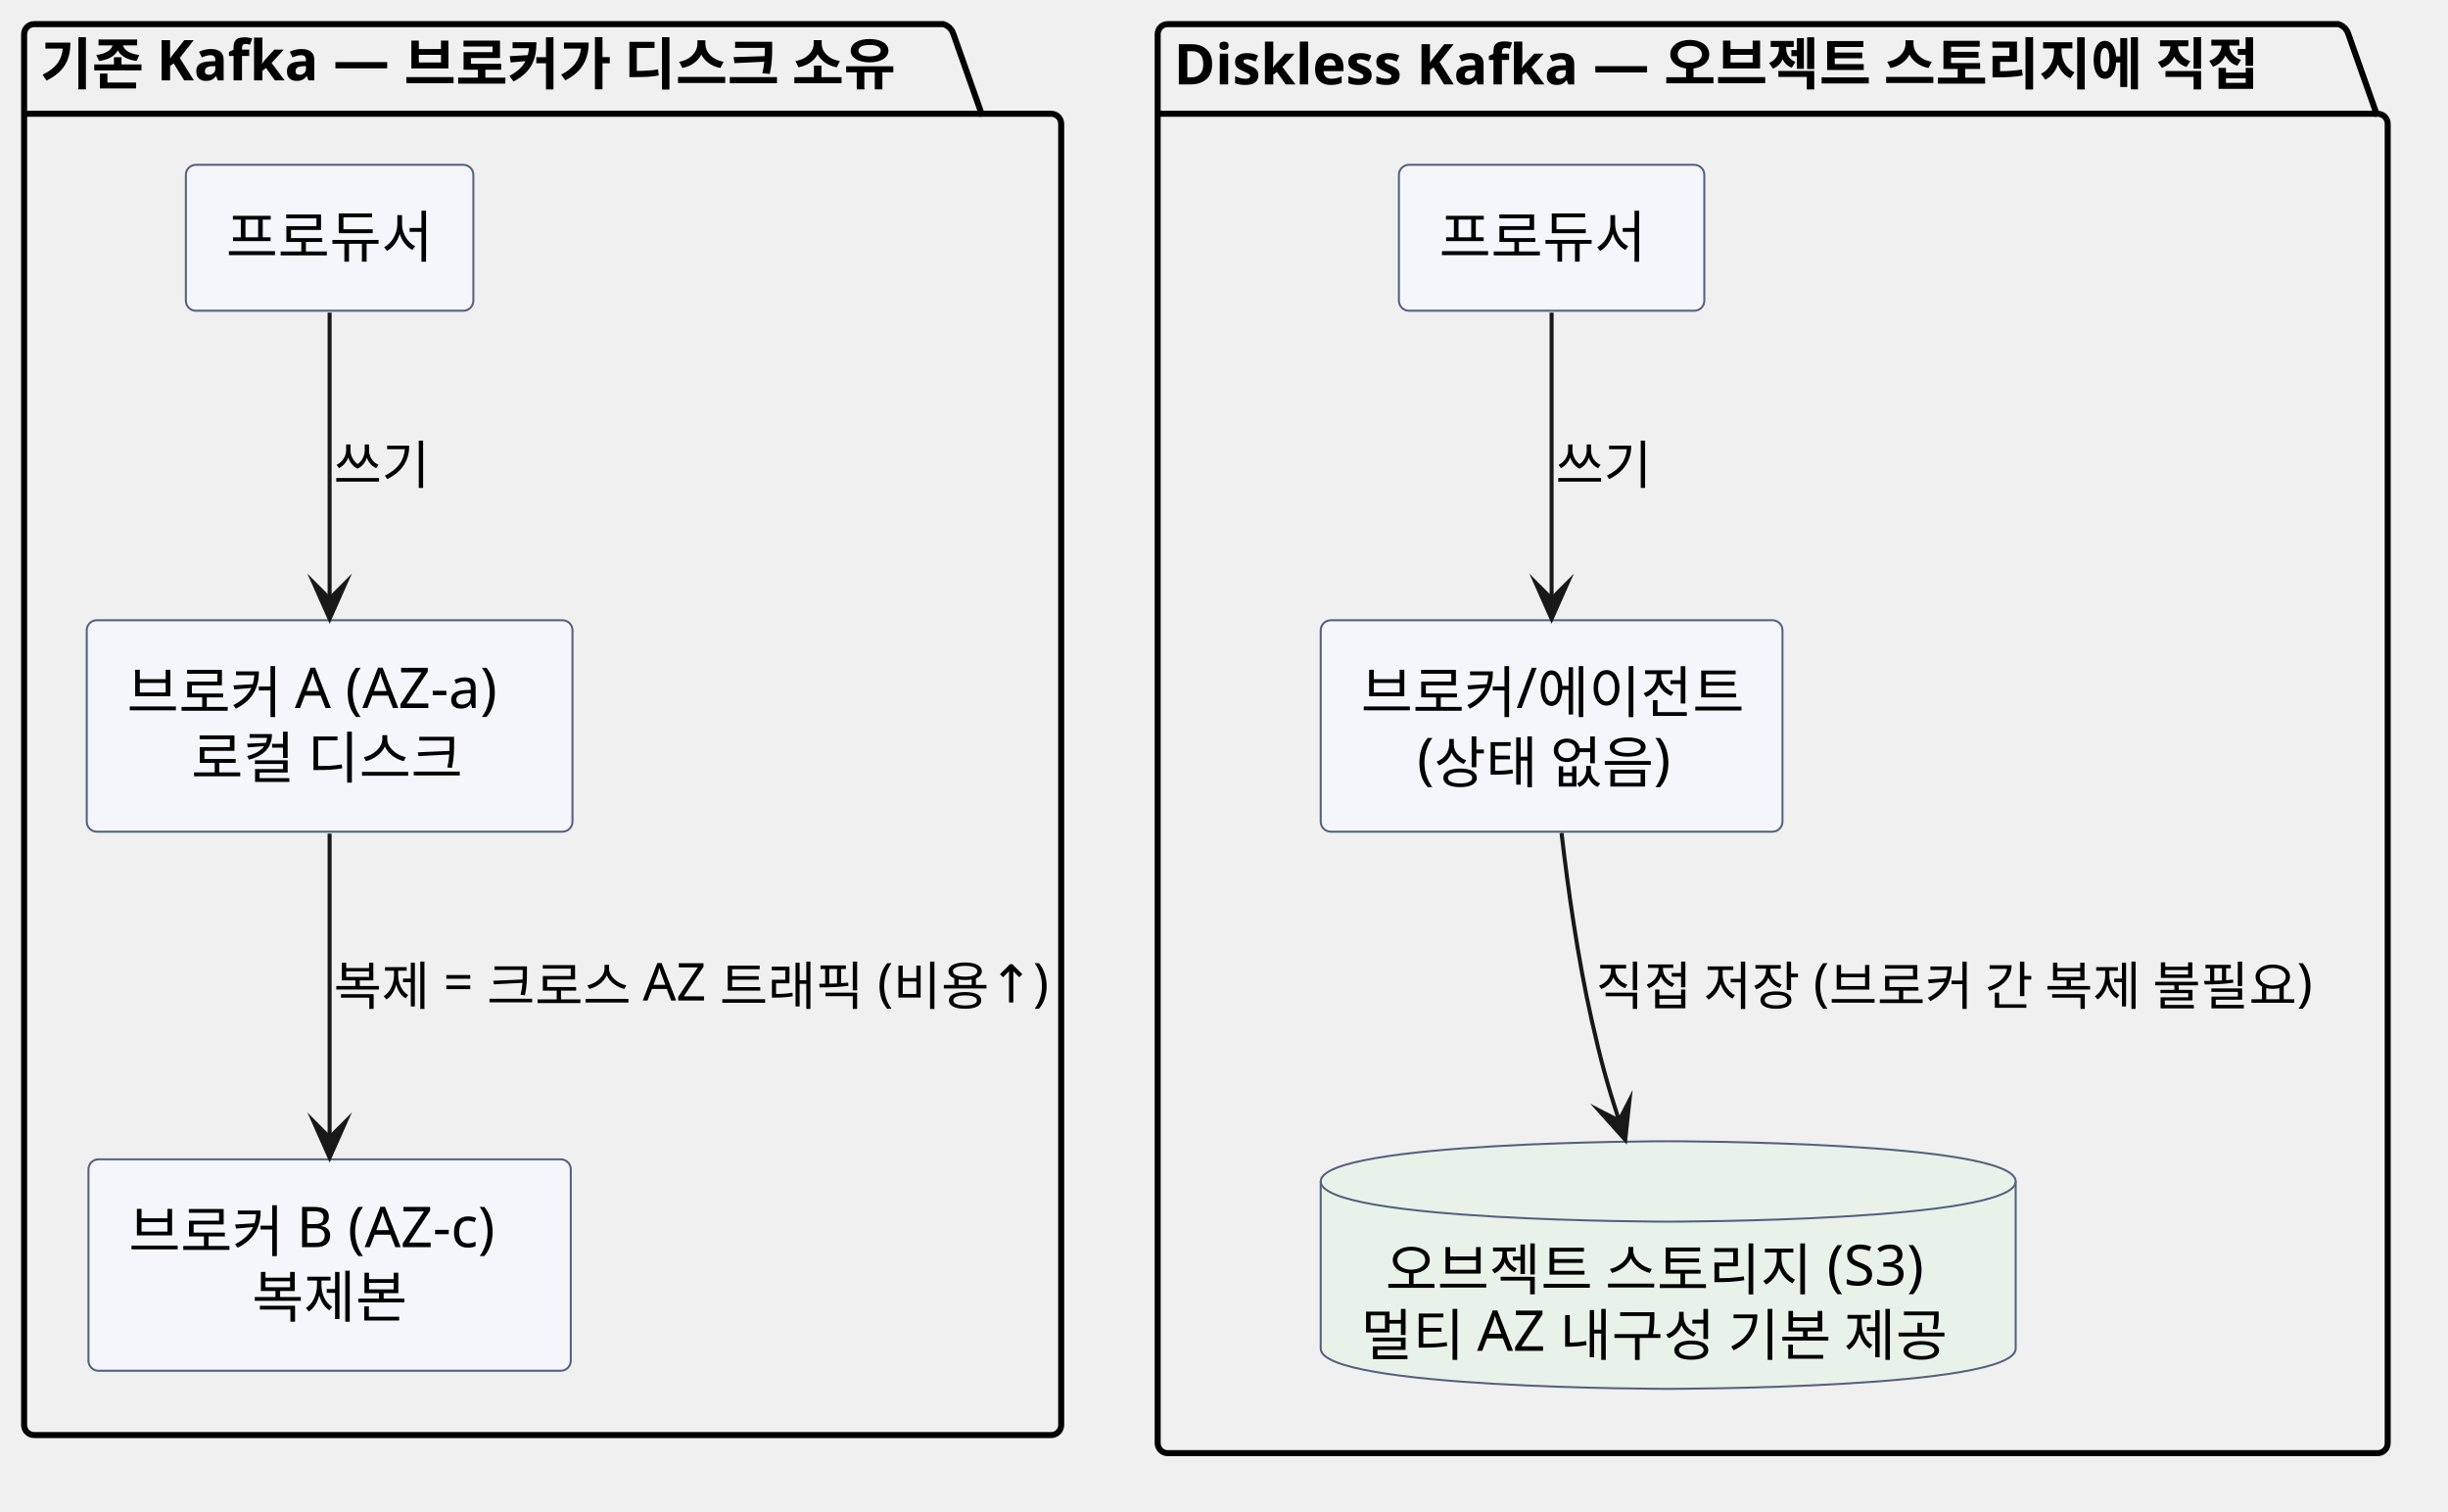
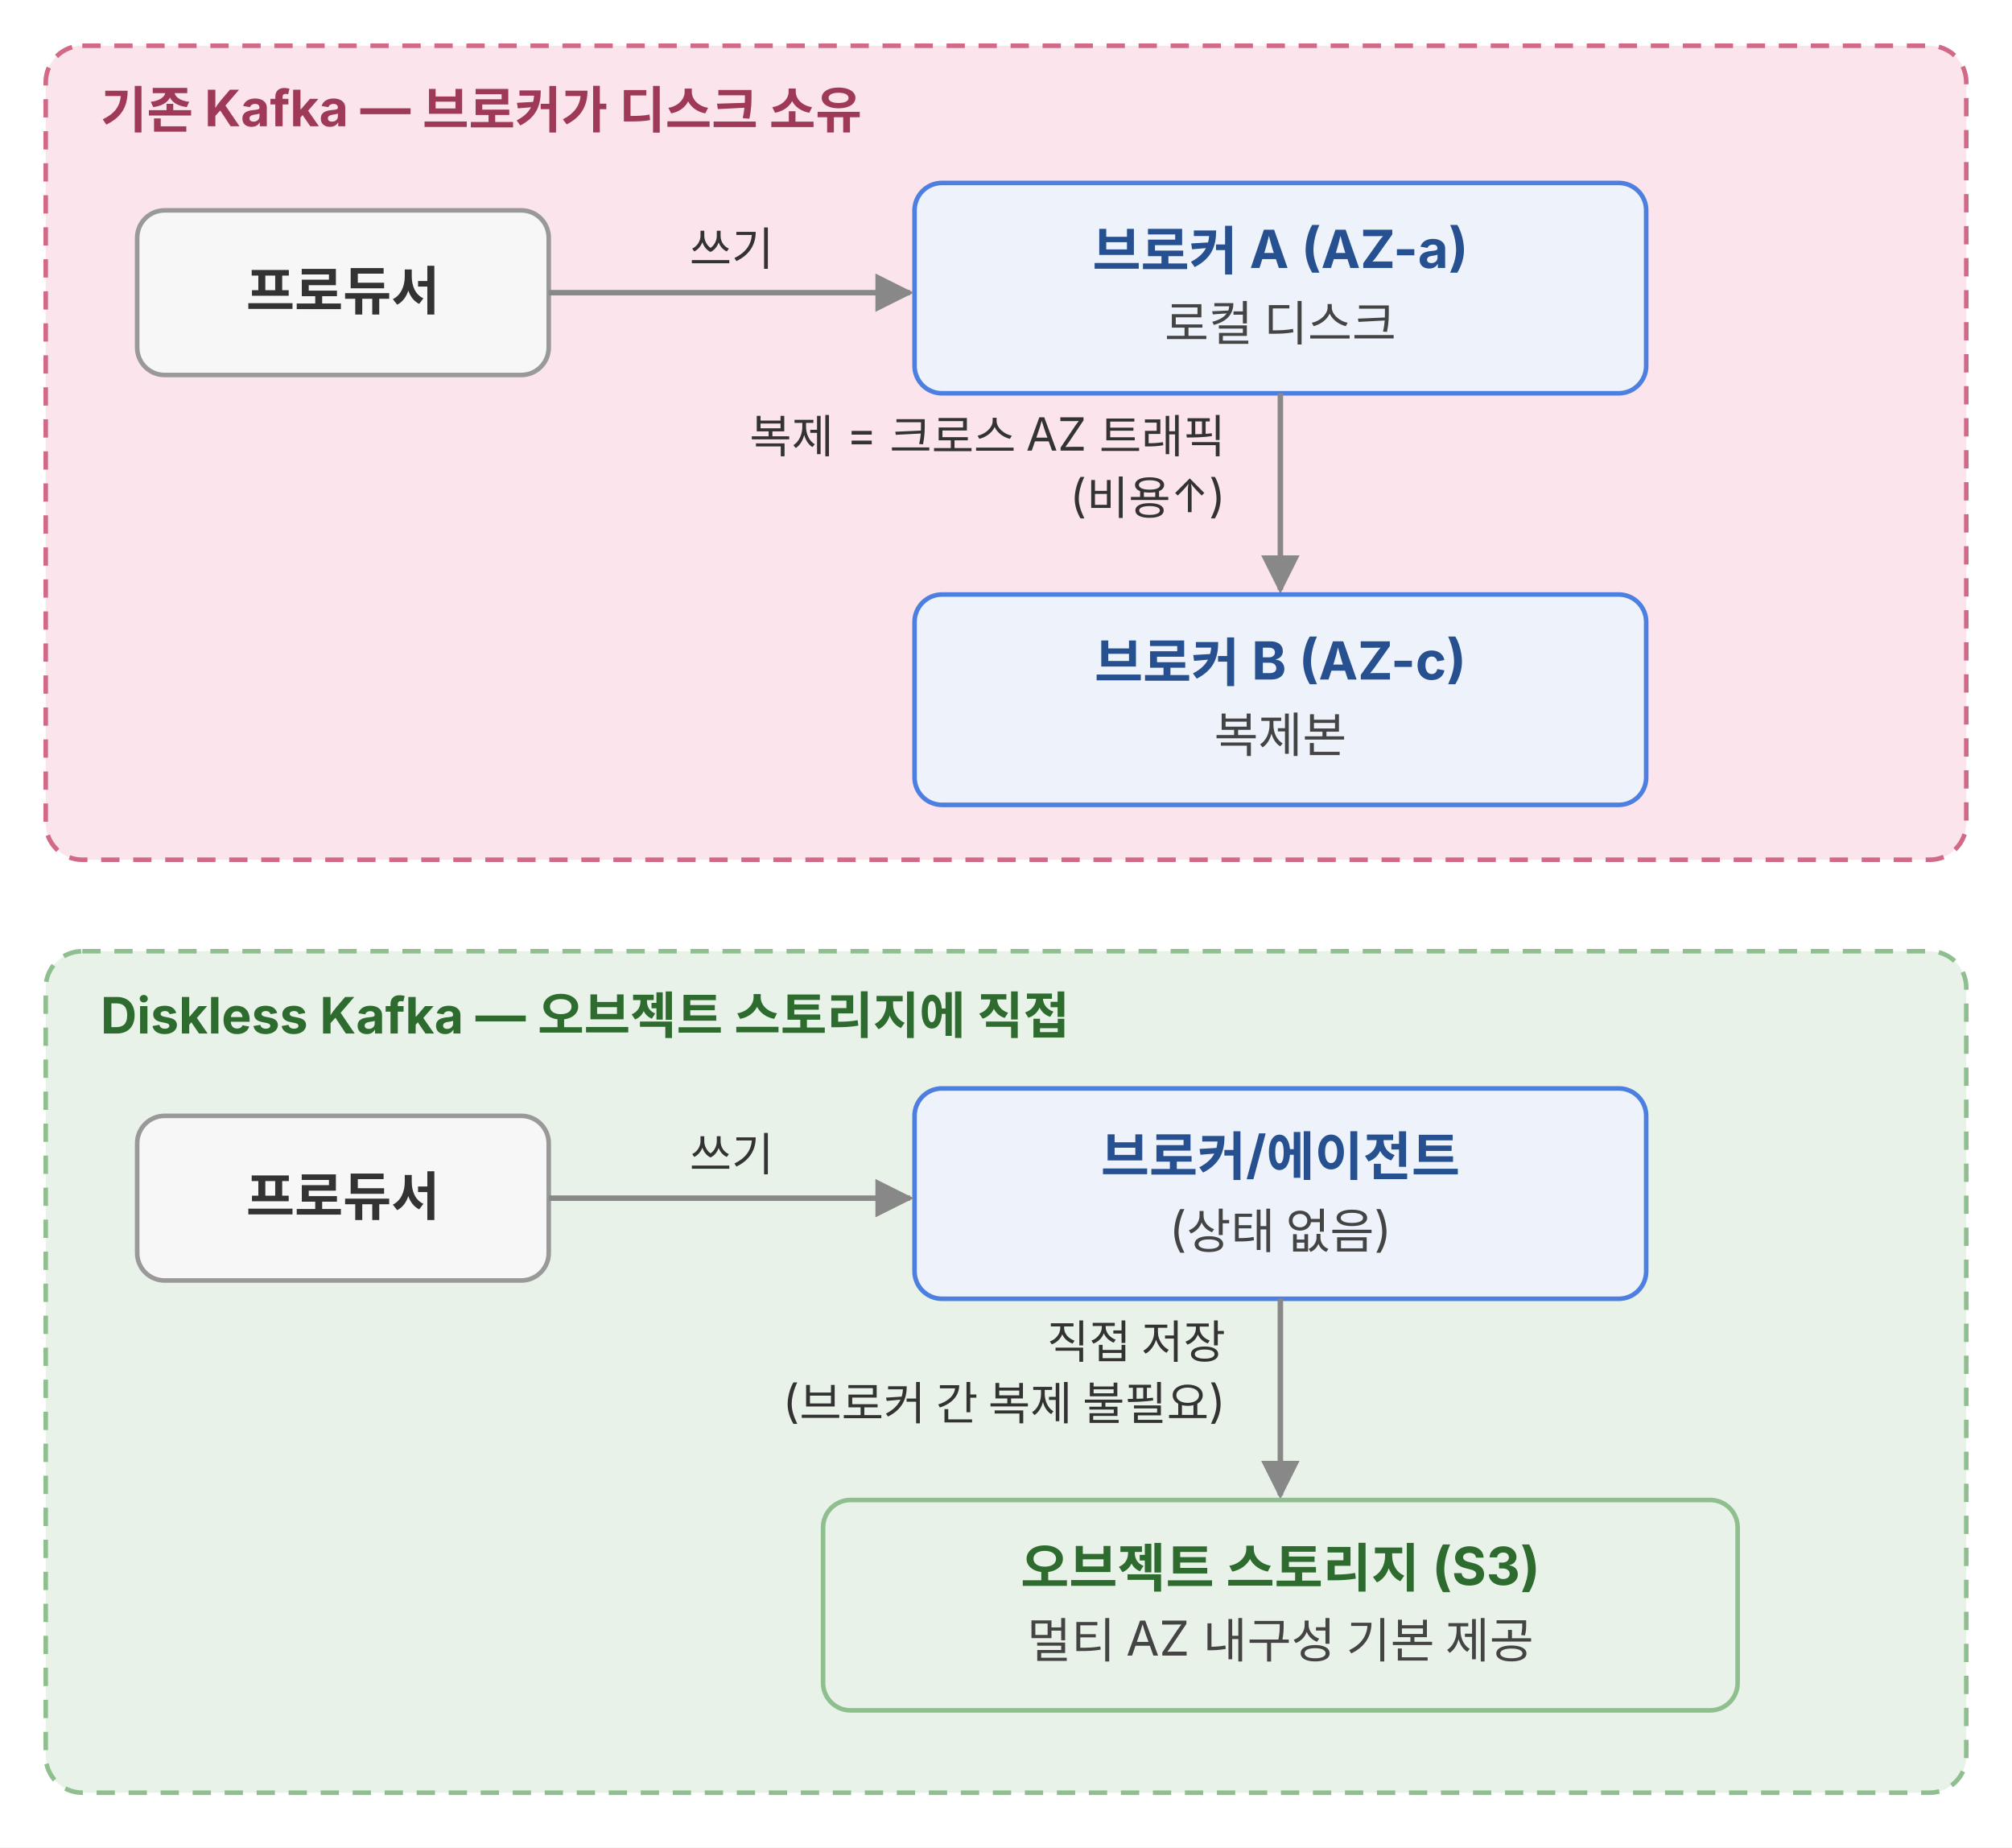
- <svg xmlns="http://www.w3.org/2000/svg" contentStyleType="text/css" data-diagram-type="DESCRIPTION" height="376px" preserveAspectRatio="none" style="width:609px;height:376px;background:#FFFFFF;" version="1.1" viewBox="0 0 609 376" width="609px" zoomAndPan="magnify">
-   <defs />
-   <g>
-     <g class="cluster" data-qualified-name=".. Kafka . .... ... .." data-source-line="11" id="ent0001">
-       <path d="M8.5,6 L234.694,6 A3.75,3.75 0 0 1 237.194,8.5 L244.194,28.297 L261.5,28.297 A2.5,2.5 0 0 1 264,30.797 L264,354.48 A2.5,2.5 0 0 1 261.5,356.98 L8.5,356.98 A2.5,2.5 0 0 1 6,354.48 L6,8.5 A2.5,2.5 0 0 1 8.5,6" fill="none" style="stroke:#000000;stroke-width:1.5;" />
-       <line style="stroke:#000000;stroke-width:1.5;" x1="6" x2="244.194" y1="28.297" y2="28.297" />
-       <text fill="#000000" font-family="sans-serif" font-size="14" font-weight="700" lengthAdjust="spacing" textLength="225.194" x="10" y="20.995">기존 Kafka — 브로커가 디스크 소유</text>
-     </g>
-     <g class="cluster" data-qualified-name="Diskless Kafka . .... ..... .." data-source-line="19" id="ent0007">
-       <path d="M290.5,6 L581.717,6 A3.75,3.75 0 0 1 584.217,8.5 L591.217,28.297 L591.5,28.297 A2.5,2.5 0 0 1 594,30.797 L594,358.98 A2.5,2.5 0 0 1 591.5,361.48 L290.5,361.48 A2.5,2.5 0 0 1 288,358.98 L288,8.5 A2.5,2.5 0 0 1 290.5,6" fill="none" style="stroke:#000000;stroke-width:1.5;" />
-       <line style="stroke:#000000;stroke-width:1.5;" x1="288" x2="591.217" y1="28.297" y2="28.297" />
-       <text fill="#000000" font-family="sans-serif" font-size="14" font-weight="700" lengthAdjust="spacing" textLength="290.217" x="292" y="20.995">Diskless Kafka — 오브젝트 스토리지에 직접</text>
-     </g>
-     <g class="entity" data-qualified-name=".. Kafka . .... ... ...p1" data-source-line="12" id="ent0002">
-       <rect fill="#F4F6FB" height="36.297" rx="2.5" ry="2.5" style="stroke:#556080;stroke-width:0.5;" width="71.52" x="46.24" y="41" />
-       <text fill="#000000" font-family="sans-serif" font-size="14" lengthAdjust="spacing" textLength="51.52" x="56.24" y="63.995">프로듀서</text>
-     </g>
-     <g class="entity" data-qualified-name=".. Kafka . .... ... ...b1" data-source-line="13" id="ent0003">
-       <rect fill="#F4F6FB" height="52.594" rx="2.5" ry="2.5" style="stroke:#556080;stroke-width:0.5;" width="120.84" x="21.58" y="154.29" />
-       <text fill="#000000" font-family="sans-serif" font-size="14" lengthAdjust="spacing" textLength="100.84" x="31.58" y="177.285">브로커 A (AZ-a)</text>
-       <text fill="#000000" font-family="sans-serif" font-size="14" lengthAdjust="spacing" textLength="68.85" x="47.575" y="193.582">로컬 디스크</text>
-     </g>
-     <g class="entity" data-qualified-name=".. Kafka . .... ... ...b2" data-source-line="14" id="ent0004">
-       <rect fill="#F4F6FB" height="52.594" rx="2.5" ry="2.5" style="stroke:#556080;stroke-width:0.5;" width="119.986" x="22.01" y="288.39" />
-       <text fill="#000000" font-family="sans-serif" font-size="14" lengthAdjust="spacing" textLength="99.986" x="32.01" y="311.385">브로커 B (AZ-c)</text>
-       <text fill="#000000" font-family="sans-serif" font-size="14" lengthAdjust="spacing" textLength="38.64" x="62.683" y="327.682">복제본</text>
-     </g>
-     <g class="entity" data-qualified-name="Diskless Kafka . .... ..... ...p2" data-source-line="20" id="ent0008">
-       <rect fill="#F4F6FB" height="36.297" rx="2.5" ry="2.5" style="stroke:#556080;stroke-width:0.5;" width="75.97" x="348.02" y="41" />
-       <text fill="#000000" font-family="sans-serif" font-size="14" lengthAdjust="spacing" textLength="51.52" x="358.02" y="63.995">프로듀서</text>
-     </g>
-     <g class="entity" data-qualified-name="Diskless Kafka . .... ..... ...b3" data-source-line="21" id="ent0009">
-       <rect fill="#F4F6FB" height="52.594" rx="2.5" ry="2.5" style="stroke:#556080;stroke-width:0.5;" width="114.876" x="328.56" y="154.29" />
-       <text fill="#000000" font-family="sans-serif" font-size="14" lengthAdjust="spacing" textLength="94.876" x="338.56" y="177.285">브로커/에이전트</text>
-       <text fill="#000000" font-family="sans-serif" font-size="14" lengthAdjust="spacing" textLength="66.894" x="352.551" y="193.582">(상태 없음)</text>
-     </g>
-     <g class="entity" data-qualified-name="Diskless Kafka . .... ..... ...s3" data-source-line="22" id="ent0010">
-       <path d="M328.56,293.89 C328.56,283.89 415.004,283.89 415.004,283.89 C415.004,283.89 501.448,283.89 501.448,293.89 L501.448,335.484 C501.448,345.484 415.004,345.484 415.004,345.484 C415.004,345.484 328.56,345.484 328.56,335.484 L328.56,293.89" fill="#E9F2E9" style="stroke:#556080;stroke-width:0.5;" />
-       <path d="M328.56,293.89 C328.56,303.89 415.004,303.89 415.004,303.89 C415.004,303.89 501.448,303.89 501.448,293.89" fill="none" style="stroke:#556080;stroke-width:0.5;" />
-       <text fill="#000000" font-family="sans-serif" font-size="14" lengthAdjust="spacing" textLength="140.658" x="344.675" y="320.885">오브젝트 스토리지 (S3)</text>
-       <text fill="#000000" font-family="sans-serif" font-size="14" lengthAdjust="spacing" textLength="152.888" x="338.56" y="337.182">멀티 AZ 내구성 기본 제공</text>
-     </g>
-     <g class="link" data-entity-1="ent0002" data-entity-2="ent0003" data-link-type="dependency" data-source-line="15" id="lnk5">
-       <path d="M82,77.77 C82,97.89 82,125.97 82,148.94" fill="none" id="p1-to-b1" style="stroke:#181818;stroke-width:1;" />
-       <polygon fill="#181818" points="82,153.94,86,144.94,82,148.94,78,144.94,82,153.94" style="stroke:#181818;stroke-width:1;stroke-linejoin:miter;stroke-miterlimit:10;" />
-       <text fill="#000000" font-family="sans-serif" font-size="13" lengthAdjust="spacing" textLength="23.92" x="83" y="120.357">쓰기</text>
-     </g>
-     <g class="link" data-entity-1="ent0003" data-entity-2="ent0004" data-link-type="dependency" data-source-line="16" id="lnk6">
-       <path d="M82,207.37 C82,230.65 82,259.71 82,282.97" fill="none" id="b1-to-b2" style="stroke:#181818;stroke-width:1;" />
-       <polygon fill="#181818" points="82,287.97,86,278.97,82,282.97,78,278.97,82,287.97" style="stroke:#181818;stroke-width:1;stroke-linejoin:miter;stroke-miterlimit:10;" />
-       <text fill="#000000" font-family="sans-serif" font-size="13" lengthAdjust="spacing" textLength="189.989" x="83" y="249.957">복제 = 크로스 AZ 트래픽 (비용↑)</text>
-     </g>
-     <g class="link" data-entity-1="ent0008" data-entity-2="ent0009" data-link-type="dependency" data-source-line="23" id="lnk11">
-       <path d="M386,77.77 C386,97.89 386,125.97 386,148.94" fill="none" id="p2-to-b3" style="stroke:#181818;stroke-width:1;" />
-       <polygon fill="#181818" points="386,153.94,390,144.94,386,148.94,382,144.94,386,153.94" style="stroke:#181818;stroke-width:1;stroke-linejoin:miter;stroke-miterlimit:10;" />
-       <text fill="#000000" font-family="sans-serif" font-size="13" lengthAdjust="spacing" textLength="23.92" x="387" y="120.357">쓰기</text>
-     </g>
-     <g class="link" data-entity-1="ent0009" data-entity-2="ent0010" data-link-type="dependency" data-source-line="24" id="lnk12">
-       <path d="M388.47,207.21 C390.08,221.12 392.53,238.56 396,253.89 C398.21,263.66 399.757,269.371 402.788,278.781" fill="none" id="b3-to-s3" style="stroke:#181818;stroke-width:1;" />
-       <polygon fill="#181818" points="404.32,283.54,405.369,273.747,402.788,278.781,397.754,276.199,404.32,283.54" style="stroke:#181818;stroke-width:1;stroke-linejoin:miter;stroke-miterlimit:10;" />
-       <text fill="#000000" font-family="sans-serif" font-size="13" lengthAdjust="spacing" textLength="186.285" x="397" y="249.957">직접 저장 (브로커 간 복제 불필요)</text>
-     </g>
-   </g>
+ <svg xmlns="http://www.w3.org/2000/svg" width="440" height="404" viewBox="0 0 440 404" font-family="-apple-system, 'Segoe UI', 'Noto Sans KR', sans-serif">
+   <defs>
+     <marker id="ah" viewBox="0 0 10 10" refX="9" refY="5" markerWidth="7" markerHeight="7" orient="auto-start-reverse">
+       <path d="M0,0 L10,5 L0,10 z" fill="#888" />
+     </marker>
+   </defs>
+   <rect x="0" y="0" width="440" height="404" fill="#FFFFFF" />
+   <rect x="10" y="10" width="420" height="178" rx="8" fill="#FCE4EC" stroke="#D06A86" stroke-dasharray="4 3" />
+   <text x="22" y="28" font-size="11" fill="#9E3A57" text-anchor="start" font-weight="bold">기존 Kafka — 브로커가 디스크 소유</text>
+   <rect x="30" y="46" width="90" height="36" rx="6" fill="#F7F7F7" stroke="#999999" />
+   <text x="75.0" y="67.75" font-size="11.5" fill="#333" text-anchor="middle" font-weight="bold">프로듀서</text>
+   <rect x="200" y="40" width="160" height="46" rx="6" fill="#EEF3FB" stroke="#4C7FE0" />
+   <text x="280.0" y="59.0" font-size="11.5" fill="#26508F" text-anchor="middle" font-weight="bold">브로커 A (AZ-a)</text>
+   <text x="280.0" y="74.5" font-size="10.5" fill="#444" text-anchor="middle">로컬 디스크</text>
+   <line x1="120" y1="64" x2="199" y2="64" stroke="#888" stroke-width="1.2" marker-end="url(#ah)" />
+   <text x="160" y="58" font-size="10" fill="#333" text-anchor="middle">쓰기</text>
+   <line x1="280" y1="86" x2="280" y2="129" stroke="#888" stroke-width="1.2" marker-end="url(#ah)" />
+   <text x="268" y="99" font-size="10" fill="#333" text-anchor="end">복제 = 크로스 AZ 트래픽</text>
+   <text x="268" y="112" font-size="10" fill="#333" text-anchor="end">(비용↑)</text>
+   <rect x="200" y="130" width="160" height="46" rx="6" fill="#EEF3FB" stroke="#4C7FE0" />
+   <text x="280.0" y="149.0" font-size="11.5" fill="#26508F" text-anchor="middle" font-weight="bold">브로커 B (AZ-c)</text>
+   <text x="280.0" y="164.5" font-size="10.5" fill="#444" text-anchor="middle">복제본</text>
+   <rect x="10" y="208" width="420" height="184" rx="8" fill="#E9F2E9" stroke="#8FBF8F" stroke-dasharray="4 3" />
+   <text x="22" y="226" font-size="11" fill="#2E6B2E" text-anchor="start" font-weight="bold">Diskless Kafka — 오브젝트 스토리지에 직접</text>
+   <rect x="30" y="244" width="90" height="36" rx="6" fill="#F7F7F7" stroke="#999999" />
+   <text x="75.0" y="265.75" font-size="11.5" fill="#333" text-anchor="middle" font-weight="bold">프로듀서</text>
+   <rect x="200" y="238" width="160" height="46" rx="6" fill="#EEF3FB" stroke="#4C7FE0" />
+   <text x="280.0" y="257.0" font-size="11.5" fill="#26508F" text-anchor="middle" font-weight="bold">브로커/에이전트</text>
+   <text x="280.0" y="272.5" font-size="10.5" fill="#444" text-anchor="middle">(상태 없음)</text>
+   <line x1="120" y1="262" x2="199" y2="262" stroke="#888" stroke-width="1.2" marker-end="url(#ah)" />
+   <text x="160" y="256" font-size="10" fill="#333" text-anchor="middle">쓰기</text>
+   <line x1="280" y1="284" x2="280" y2="327" stroke="#888" stroke-width="1.2" marker-end="url(#ah)" />
+   <text x="268" y="297" font-size="10" fill="#333" text-anchor="end">직접 저장</text>
+   <text x="268" y="310" font-size="10" fill="#333" text-anchor="end">(브로커 간 복제 불필요)</text>
+   <rect x="180" y="328" width="200" height="46" rx="6" fill="#E9F2E9" stroke="#8FBF8F" />
+   <text x="280.0" y="347.0" font-size="11.5" fill="#2E6B2E" text-anchor="middle" font-weight="bold">오브젝트 스토리지 (S3)</text>
+   <text x="280.0" y="362.5" font-size="10.5" fill="#444" text-anchor="middle">멀티 AZ 내구성 기본 제공</text>
</svg>
